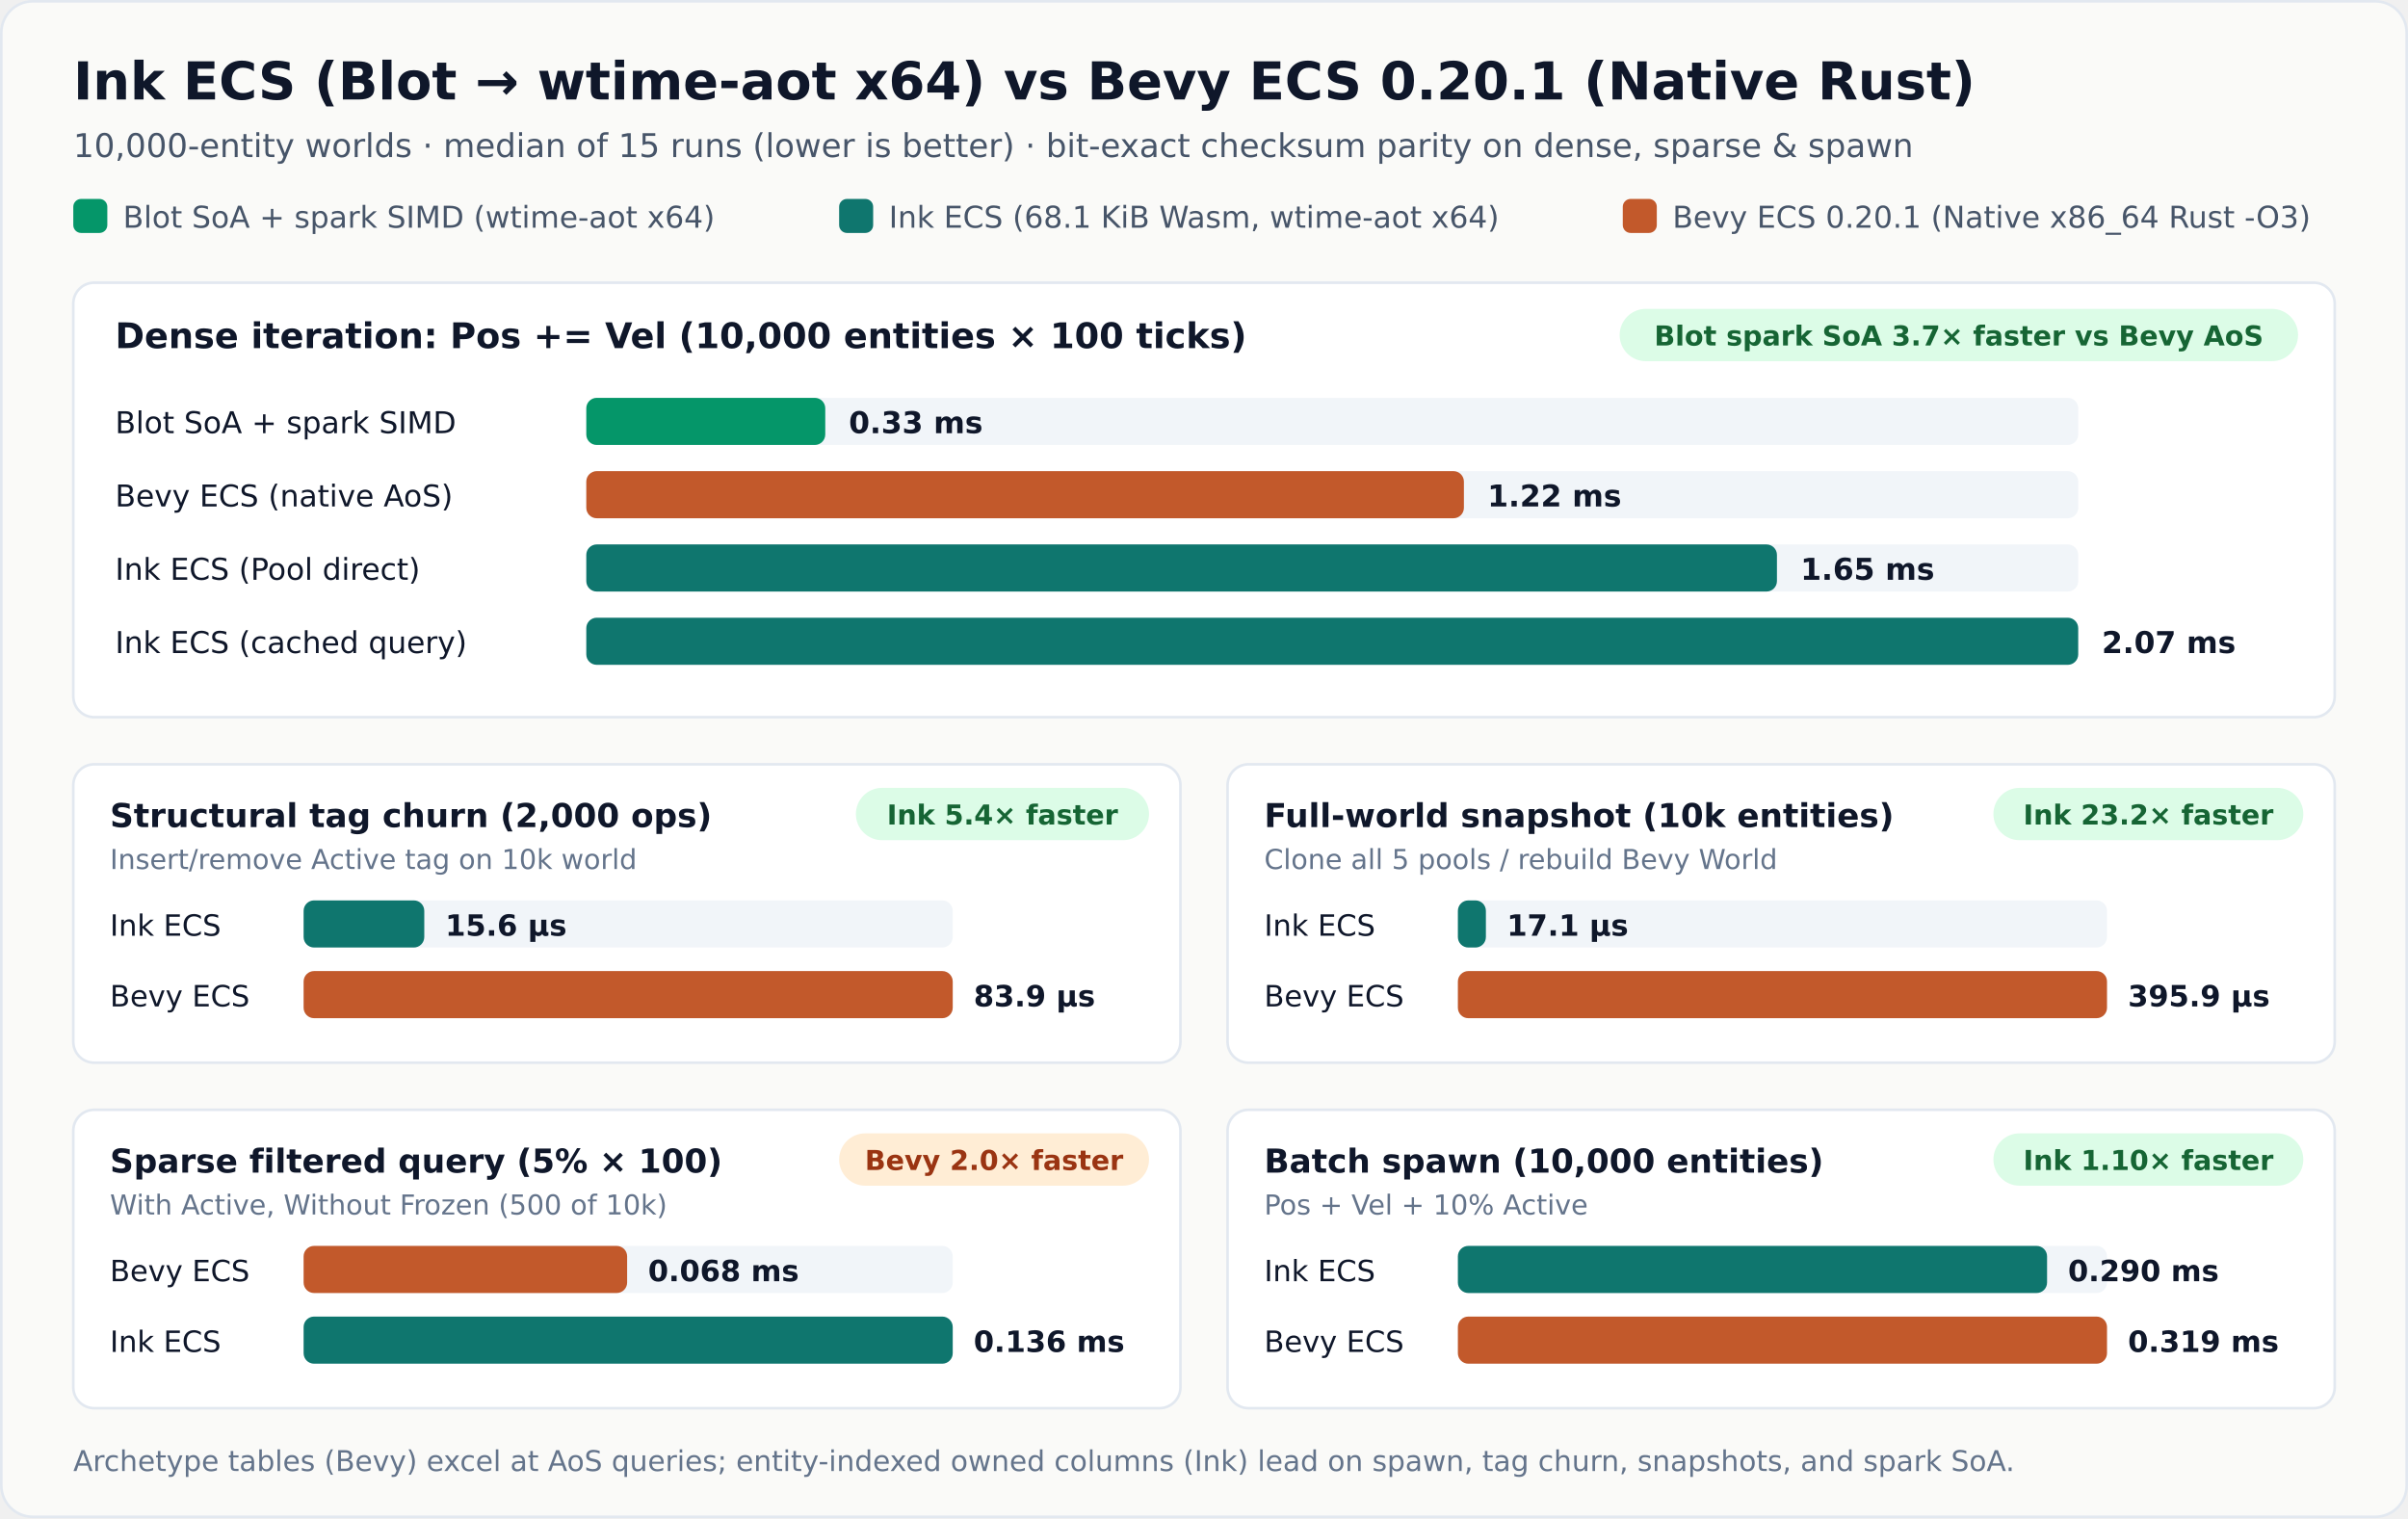
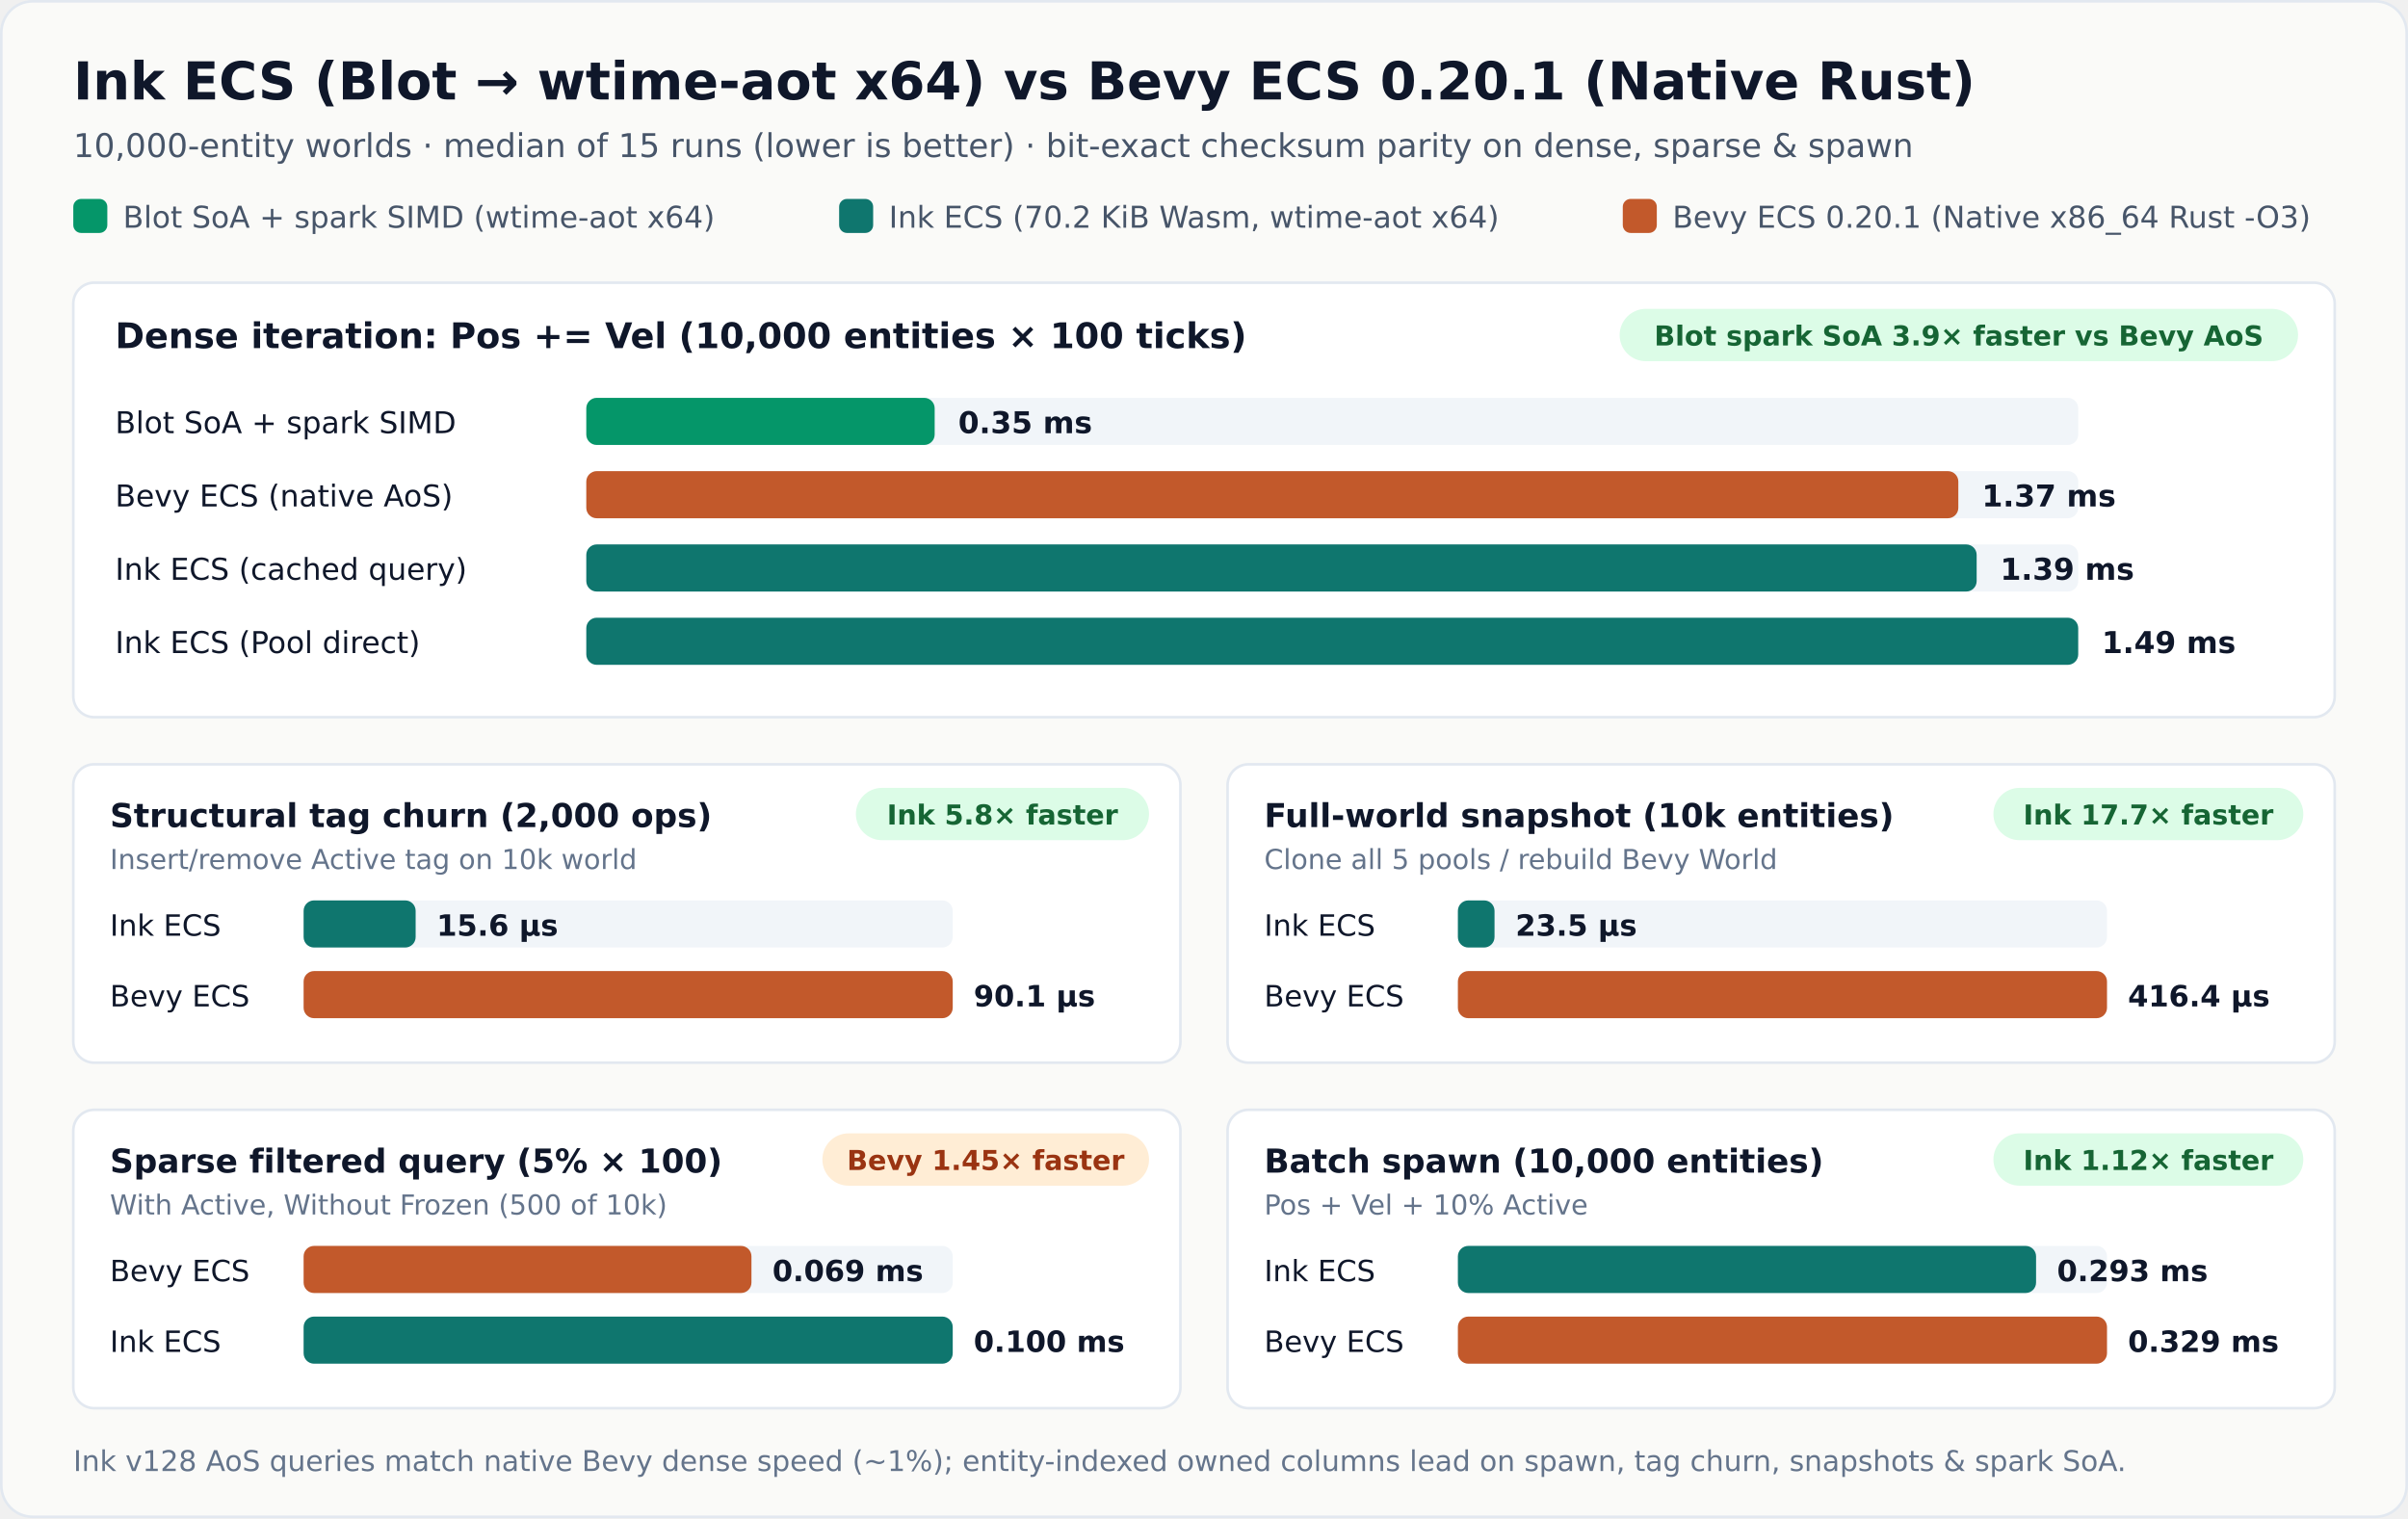
<svg xmlns="http://www.w3.org/2000/svg" width="920" height="580" viewBox="0 0 920 580" role="img" aria-label="Ink ECS vs Bevy ECS 0.20.1 performance comparison">
  <rect x="0.5" y="0.5" width="919" height="579" rx="12" fill="#fafaf8" stroke="#e2e8f0" />
  <text x="28.0" y="38.0" font-family="'DejaVu Sans', system-ui, -apple-system, 'Segoe UI', Helvetica, Arial, sans-serif" font-size="20" font-weight="700" fill="#0f172a" text-anchor="start">Ink ECS (Blot → wtime-aot x64) vs Bevy ECS 0.20.1 (Native Rust)</text>
  <text x="28.0" y="60.0" font-family="'DejaVu Sans', system-ui, -apple-system, 'Segoe UI', Helvetica, Arial, sans-serif" font-size="12.5" font-weight="400" fill="#475569" text-anchor="start">10,000-entity worlds · median of 15 runs (lower is better) · bit-exact checksum parity on dense, sparse &amp; spawn</text>
  <rect x="28.0" y="76.0" width="13" height="13" rx="3" fill="#059669" />
  <text x="47.0" y="87.0" font-family="'DejaVu Sans', system-ui, -apple-system, 'Segoe UI', Helvetica, Arial, sans-serif" font-size="11.5" font-weight="500" fill="#475569">Blot SoA + spark SIMD (wtime-aot x64)</text>
  <rect x="320.6" y="76.0" width="13" height="13" rx="3" fill="#0f766e" />
-   <text x="339.6" y="87.0" font-family="'DejaVu Sans', system-ui, -apple-system, 'Segoe UI', Helvetica, Arial, sans-serif" font-size="11.5" font-weight="500" fill="#475569">Ink ECS (68.1 KiB Wasm, wtime-aot x64)</text>
+   <text x="339.6" y="87.0" font-family="'DejaVu Sans', system-ui, -apple-system, 'Segoe UI', Helvetica, Arial, sans-serif" font-size="11.5" font-weight="500" fill="#475569">Ink ECS (70.2 KiB Wasm, wtime-aot x64)</text>
  <rect x="620.0" y="76.0" width="13" height="13" rx="3" fill="#c2592b" />
  <text x="639.0" y="87.0" font-family="'DejaVu Sans', system-ui, -apple-system, 'Segoe UI', Helvetica, Arial, sans-serif" font-size="11.5" font-weight="500" fill="#475569">Bevy ECS 0.20.1 (Native x86_64 Rust -O3)</text>
  <rect x="28" y="108" width="864" height="166" rx="8" fill="#ffffff" stroke="#e2e8f0" />
  <text x="44.0" y="133.0" font-family="'DejaVu Sans', system-ui, -apple-system, 'Segoe UI', Helvetica, Arial, sans-serif" font-size="13.5" font-weight="700" fill="#0f172a" text-anchor="start">Dense iteration: Pos += Vel (10,000 entities × 100 ticks)</text>
  <rect x="618.8" y="118.0" width="259.2" height="20.0" rx="10" fill="#dcfce7" />
-   <text x="748.4" y="132.0" font-family="'DejaVu Sans', system-ui, -apple-system, 'Segoe UI', Helvetica, Arial, sans-serif" font-size="10.5" font-weight="600" fill="#166534" text-anchor="middle">Blot spark SoA 3.7× faster vs Bevy AoS</text>
+   <text x="748.4" y="132.0" font-family="'DejaVu Sans', system-ui, -apple-system, 'Segoe UI', Helvetica, Arial, sans-serif" font-size="10.5" font-weight="600" fill="#166534" text-anchor="middle">Blot spark SoA 3.9× faster vs Bevy AoS</text>
  <text x="44.0" y="165.5" font-family="'DejaVu Sans', system-ui, -apple-system, 'Segoe UI', Helvetica, Arial, sans-serif" font-size="11.5" font-weight="500" fill="#0f172a" text-anchor="start">Blot SoA + spark SIMD</text>
  <rect x="224.0" y="152.0" width="570.0" height="18" rx="4" fill="#f1f5f9" />
-   <rect x="224.0" y="152.0" width="91.3" height="18" rx="4" fill="#059669" />
-   <text x="324.3" y="165.5" font-family="'DejaVu Sans', system-ui, -apple-system, 'Segoe UI', Helvetica, Arial, sans-serif" font-size="11.5" font-weight="600" fill="#0f172a" text-anchor="start">0.33 ms</text>
+   <rect x="224.0" y="152.0" width="133.1" height="18" rx="4" fill="#059669" />
+   <text x="366.1" y="165.5" font-family="'DejaVu Sans', system-ui, -apple-system, 'Segoe UI', Helvetica, Arial, sans-serif" font-size="11.5" font-weight="600" fill="#0f172a" text-anchor="start">0.35 ms</text>
  <text x="44.0" y="193.5" font-family="'DejaVu Sans', system-ui, -apple-system, 'Segoe UI', Helvetica, Arial, sans-serif" font-size="11.5" font-weight="500" fill="#0f172a" text-anchor="start">Bevy ECS (native AoS)</text>
  <rect x="224.0" y="180.0" width="570.0" height="18" rx="4" fill="#f1f5f9" />
-   <rect x="224.0" y="180.0" width="335.3" height="18" rx="4" fill="#c2592b" />
-   <text x="568.3" y="193.5" font-family="'DejaVu Sans', system-ui, -apple-system, 'Segoe UI', Helvetica, Arial, sans-serif" font-size="11.5" font-weight="600" fill="#0f172a" text-anchor="start">1.22 ms</text>
-   <text x="44.0" y="221.5" font-family="'DejaVu Sans', system-ui, -apple-system, 'Segoe UI', Helvetica, Arial, sans-serif" font-size="11.5" font-weight="500" fill="#0f172a" text-anchor="start">Ink ECS (Pool direct)</text>
+   <rect x="224.0" y="180.0" width="524.2" height="18" rx="4" fill="#c2592b" />
+   <text x="757.2" y="193.5" font-family="'DejaVu Sans', system-ui, -apple-system, 'Segoe UI', Helvetica, Arial, sans-serif" font-size="11.5" font-weight="600" fill="#0f172a" text-anchor="start">1.37 ms</text>
+   <text x="44.0" y="221.5" font-family="'DejaVu Sans', system-ui, -apple-system, 'Segoe UI', Helvetica, Arial, sans-serif" font-size="11.5" font-weight="500" fill="#0f172a" text-anchor="start">Ink ECS (cached query)</text>
  <rect x="224.0" y="208.0" width="570.0" height="18" rx="4" fill="#f1f5f9" />
-   <rect x="224.0" y="208.0" width="454.9" height="18" rx="4" fill="#0f766e" />
-   <text x="687.9" y="221.5" font-family="'DejaVu Sans', system-ui, -apple-system, 'Segoe UI', Helvetica, Arial, sans-serif" font-size="11.5" font-weight="600" fill="#0f172a" text-anchor="start">1.65 ms</text>
-   <text x="44.0" y="249.5" font-family="'DejaVu Sans', system-ui, -apple-system, 'Segoe UI', Helvetica, Arial, sans-serif" font-size="11.5" font-weight="500" fill="#0f172a" text-anchor="start">Ink ECS (cached query)</text>
+   <rect x="224.0" y="208.0" width="531.2" height="18" rx="4" fill="#0f766e" />
+   <text x="764.2" y="221.5" font-family="'DejaVu Sans', system-ui, -apple-system, 'Segoe UI', Helvetica, Arial, sans-serif" font-size="11.5" font-weight="600" fill="#0f172a" text-anchor="start">1.39 ms</text>
+   <text x="44.0" y="249.5" font-family="'DejaVu Sans', system-ui, -apple-system, 'Segoe UI', Helvetica, Arial, sans-serif" font-size="11.5" font-weight="500" fill="#0f172a" text-anchor="start">Ink ECS (Pool direct)</text>
  <rect x="224.0" y="236.0" width="570.0" height="18" rx="4" fill="#f1f5f9" />
  <rect x="224.0" y="236.0" width="570.0" height="18" rx="4" fill="#0f766e" />
-   <text x="803.0" y="249.5" font-family="'DejaVu Sans', system-ui, -apple-system, 'Segoe UI', Helvetica, Arial, sans-serif" font-size="11.5" font-weight="600" fill="#0f172a" text-anchor="start">2.07 ms</text>
+   <text x="803.0" y="249.5" font-family="'DejaVu Sans', system-ui, -apple-system, 'Segoe UI', Helvetica, Arial, sans-serif" font-size="11.5" font-weight="600" fill="#0f172a" text-anchor="start">1.49 ms</text>
  <rect x="28" y="292" width="423" height="114" rx="8" fill="#ffffff" stroke="#e2e8f0" />
  <text x="42.0" y="316.0" font-family="'DejaVu Sans', system-ui, -apple-system, 'Segoe UI', Helvetica, Arial, sans-serif" font-size="12.6" font-weight="700" fill="#0f172a" text-anchor="start">Structural tag churn (2,000 ops)</text>
  <text x="42.0" y="332.0" font-family="'DejaVu Sans', system-ui, -apple-system, 'Segoe UI', Helvetica, Arial, sans-serif" font-size="10.5" font-weight="400" fill="#64748b" text-anchor="start">Insert/remove Active tag on 10k world</text>
  <rect x="327.0" y="301.0" width="112.0" height="20.0" rx="10" fill="#dcfce7" />
-   <text x="383.0" y="315.0" font-family="'DejaVu Sans', system-ui, -apple-system, 'Segoe UI', Helvetica, Arial, sans-serif" font-size="10.5" font-weight="600" fill="#166534" text-anchor="middle">Ink 5.4× faster</text>
+   <text x="383.0" y="315.0" font-family="'DejaVu Sans', system-ui, -apple-system, 'Segoe UI', Helvetica, Arial, sans-serif" font-size="10.5" font-weight="600" fill="#166534" text-anchor="middle">Ink 5.8× faster</text>
  <text x="42.0" y="357.5" font-family="'DejaVu Sans', system-ui, -apple-system, 'Segoe UI', Helvetica, Arial, sans-serif" font-size="11.2" font-weight="500" fill="#0f172a" text-anchor="start">Ink ECS</text>
  <rect x="116.0" y="344.0" width="248.0" height="18" rx="4" fill="#f1f5f9" />
-   <rect x="116.0" y="344.0" width="46.1" height="18" rx="4" fill="#0f766e" />
-   <text x="170.1" y="357.5" font-family="'DejaVu Sans', system-ui, -apple-system, 'Segoe UI', Helvetica, Arial, sans-serif" font-size="11.2" font-weight="600" fill="#0f172a" text-anchor="start">15.6 µs</text>
+   <rect x="116.0" y="344.0" width="42.8" height="18" rx="4" fill="#0f766e" />
+   <text x="166.8" y="357.5" font-family="'DejaVu Sans', system-ui, -apple-system, 'Segoe UI', Helvetica, Arial, sans-serif" font-size="11.2" font-weight="600" fill="#0f172a" text-anchor="start">15.6 µs</text>
  <text x="42.0" y="384.5" font-family="'DejaVu Sans', system-ui, -apple-system, 'Segoe UI', Helvetica, Arial, sans-serif" font-size="11.2" font-weight="500" fill="#0f172a" text-anchor="start">Bevy ECS</text>
  <rect x="116.0" y="371.0" width="248.0" height="18" rx="4" fill="#f1f5f9" />
  <rect x="116.0" y="371.0" width="248.0" height="18" rx="4" fill="#c2592b" />
-   <text x="372.0" y="384.5" font-family="'DejaVu Sans', system-ui, -apple-system, 'Segoe UI', Helvetica, Arial, sans-serif" font-size="11.2" font-weight="600" fill="#0f172a" text-anchor="start">83.9 µs</text>
+   <text x="372.0" y="384.5" font-family="'DejaVu Sans', system-ui, -apple-system, 'Segoe UI', Helvetica, Arial, sans-serif" font-size="11.2" font-weight="600" fill="#0f172a" text-anchor="start">90.1 µs</text>
  <rect x="469" y="292" width="423" height="114" rx="8" fill="#ffffff" stroke="#e2e8f0" />
  <text x="483.0" y="316.0" font-family="'DejaVu Sans', system-ui, -apple-system, 'Segoe UI', Helvetica, Arial, sans-serif" font-size="12.6" font-weight="700" fill="#0f172a" text-anchor="start">Full-world snapshot (10k entities)</text>
  <text x="483.0" y="332.0" font-family="'DejaVu Sans', system-ui, -apple-system, 'Segoe UI', Helvetica, Arial, sans-serif" font-size="10.5" font-weight="400" fill="#64748b" text-anchor="start">Clone all 5 pools / rebuild Bevy World</text>
  <rect x="761.6" y="301.0" width="118.4" height="20.0" rx="10" fill="#dcfce7" />
-   <text x="820.8" y="315.0" font-family="'DejaVu Sans', system-ui, -apple-system, 'Segoe UI', Helvetica, Arial, sans-serif" font-size="10.5" font-weight="600" fill="#166534" text-anchor="middle">Ink 23.2× faster</text>
+   <text x="820.8" y="315.0" font-family="'DejaVu Sans', system-ui, -apple-system, 'Segoe UI', Helvetica, Arial, sans-serif" font-size="10.5" font-weight="600" fill="#166534" text-anchor="middle">Ink 17.7× faster</text>
  <text x="483.0" y="357.5" font-family="'DejaVu Sans', system-ui, -apple-system, 'Segoe UI', Helvetica, Arial, sans-serif" font-size="11.2" font-weight="500" fill="#0f172a" text-anchor="start">Ink ECS</text>
  <rect x="557.0" y="344.0" width="248.0" height="18" rx="4" fill="#f1f5f9" />
-   <rect x="557.0" y="344.0" width="10.7" height="18" rx="4" fill="#0f766e" />
-   <text x="575.7" y="357.5" font-family="'DejaVu Sans', system-ui, -apple-system, 'Segoe UI', Helvetica, Arial, sans-serif" font-size="11.2" font-weight="600" fill="#0f172a" text-anchor="start">17.1 µs</text>
+   <rect x="557.0" y="344.0" width="14.0" height="18" rx="4" fill="#0f766e" />
+   <text x="579.0" y="357.5" font-family="'DejaVu Sans', system-ui, -apple-system, 'Segoe UI', Helvetica, Arial, sans-serif" font-size="11.2" font-weight="600" fill="#0f172a" text-anchor="start">23.5 µs</text>
  <text x="483.0" y="384.5" font-family="'DejaVu Sans', system-ui, -apple-system, 'Segoe UI', Helvetica, Arial, sans-serif" font-size="11.2" font-weight="500" fill="#0f172a" text-anchor="start">Bevy ECS</text>
  <rect x="557.0" y="371.0" width="248.0" height="18" rx="4" fill="#f1f5f9" />
  <rect x="557.0" y="371.0" width="248.0" height="18" rx="4" fill="#c2592b" />
-   <text x="813.0" y="384.5" font-family="'DejaVu Sans', system-ui, -apple-system, 'Segoe UI', Helvetica, Arial, sans-serif" font-size="11.2" font-weight="600" fill="#0f172a" text-anchor="start">395.9 µs</text>
+   <text x="813.0" y="384.5" font-family="'DejaVu Sans', system-ui, -apple-system, 'Segoe UI', Helvetica, Arial, sans-serif" font-size="11.2" font-weight="600" fill="#0f172a" text-anchor="start">416.4 µs</text>
  <rect x="28" y="424" width="423" height="114" rx="8" fill="#ffffff" stroke="#e2e8f0" />
  <text x="42.0" y="448.0" font-family="'DejaVu Sans', system-ui, -apple-system, 'Segoe UI', Helvetica, Arial, sans-serif" font-size="12.6" font-weight="700" fill="#0f172a" text-anchor="start">Sparse filtered query (5% × 100)</text>
  <text x="42.0" y="464.0" font-family="'DejaVu Sans', system-ui, -apple-system, 'Segoe UI', Helvetica, Arial, sans-serif" font-size="10.5" font-weight="400" fill="#64748b" text-anchor="start">With Active, Without Frozen (500 of 10k)</text>
-   <rect x="320.6" y="433.0" width="118.4" height="20.0" rx="10" fill="#ffedd5" />
-   <text x="379.8" y="447.0" font-family="'DejaVu Sans', system-ui, -apple-system, 'Segoe UI', Helvetica, Arial, sans-serif" font-size="10.5" font-weight="600" fill="#9a3412" text-anchor="middle">Bevy 2.0× faster</text>
+   <rect x="314.2" y="433.0" width="124.8" height="20.0" rx="10" fill="#ffedd5" />
+   <text x="376.6" y="447.0" font-family="'DejaVu Sans', system-ui, -apple-system, 'Segoe UI', Helvetica, Arial, sans-serif" font-size="10.5" font-weight="600" fill="#9a3412" text-anchor="middle">Bevy 1.45× faster</text>
  <text x="42.0" y="489.5" font-family="'DejaVu Sans', system-ui, -apple-system, 'Segoe UI', Helvetica, Arial, sans-serif" font-size="11.2" font-weight="500" fill="#0f172a" text-anchor="start">Bevy ECS</text>
  <rect x="116.0" y="476.0" width="248.0" height="18" rx="4" fill="#f1f5f9" />
-   <rect x="116.0" y="476.0" width="123.6" height="18" rx="4" fill="#c2592b" />
-   <text x="247.6" y="489.5" font-family="'DejaVu Sans', system-ui, -apple-system, 'Segoe UI', Helvetica, Arial, sans-serif" font-size="11.2" font-weight="600" fill="#0f172a" text-anchor="start">0.068 ms</text>
+   <rect x="116.0" y="476.0" width="171.1" height="18" rx="4" fill="#c2592b" />
+   <text x="295.1" y="489.5" font-family="'DejaVu Sans', system-ui, -apple-system, 'Segoe UI', Helvetica, Arial, sans-serif" font-size="11.2" font-weight="600" fill="#0f172a" text-anchor="start">0.069 ms</text>
  <text x="42.0" y="516.5" font-family="'DejaVu Sans', system-ui, -apple-system, 'Segoe UI', Helvetica, Arial, sans-serif" font-size="11.2" font-weight="500" fill="#0f172a" text-anchor="start">Ink ECS</text>
  <rect x="116.0" y="503.0" width="248.0" height="18" rx="4" fill="#f1f5f9" />
  <rect x="116.0" y="503.0" width="248.0" height="18" rx="4" fill="#0f766e" />
-   <text x="372.0" y="516.5" font-family="'DejaVu Sans', system-ui, -apple-system, 'Segoe UI', Helvetica, Arial, sans-serif" font-size="11.2" font-weight="600" fill="#0f172a" text-anchor="start">0.136 ms</text>
+   <text x="372.0" y="516.5" font-family="'DejaVu Sans', system-ui, -apple-system, 'Segoe UI', Helvetica, Arial, sans-serif" font-size="11.2" font-weight="600" fill="#0f172a" text-anchor="start">0.100 ms</text>
  <rect x="469" y="424" width="423" height="114" rx="8" fill="#ffffff" stroke="#e2e8f0" />
  <text x="483.0" y="448.0" font-family="'DejaVu Sans', system-ui, -apple-system, 'Segoe UI', Helvetica, Arial, sans-serif" font-size="12.6" font-weight="700" fill="#0f172a" text-anchor="start">Batch spawn (10,000 entities)</text>
  <text x="483.0" y="464.0" font-family="'DejaVu Sans', system-ui, -apple-system, 'Segoe UI', Helvetica, Arial, sans-serif" font-size="10.5" font-weight="400" fill="#64748b" text-anchor="start">Pos + Vel + 10% Active</text>
  <rect x="761.6" y="433.0" width="118.4" height="20.0" rx="10" fill="#dcfce7" />
-   <text x="820.8" y="447.0" font-family="'DejaVu Sans', system-ui, -apple-system, 'Segoe UI', Helvetica, Arial, sans-serif" font-size="10.5" font-weight="600" fill="#166534" text-anchor="middle">Ink 1.10× faster</text>
+   <text x="820.8" y="447.0" font-family="'DejaVu Sans', system-ui, -apple-system, 'Segoe UI', Helvetica, Arial, sans-serif" font-size="10.5" font-weight="600" fill="#166534" text-anchor="middle">Ink 1.12× faster</text>
  <text x="483.0" y="489.5" font-family="'DejaVu Sans', system-ui, -apple-system, 'Segoe UI', Helvetica, Arial, sans-serif" font-size="11.2" font-weight="500" fill="#0f172a" text-anchor="start">Ink ECS</text>
  <rect x="557.0" y="476.0" width="248.0" height="18" rx="4" fill="#f1f5f9" />
-   <rect x="557.0" y="476.0" width="225.1" height="18" rx="4" fill="#0f766e" />
-   <text x="790.1" y="489.5" font-family="'DejaVu Sans', system-ui, -apple-system, 'Segoe UI', Helvetica, Arial, sans-serif" font-size="11.2" font-weight="600" fill="#0f172a" text-anchor="start">0.290 ms</text>
+   <rect x="557.0" y="476.0" width="220.9" height="18" rx="4" fill="#0f766e" />
+   <text x="785.9" y="489.5" font-family="'DejaVu Sans', system-ui, -apple-system, 'Segoe UI', Helvetica, Arial, sans-serif" font-size="11.2" font-weight="600" fill="#0f172a" text-anchor="start">0.293 ms</text>
  <text x="483.0" y="516.5" font-family="'DejaVu Sans', system-ui, -apple-system, 'Segoe UI', Helvetica, Arial, sans-serif" font-size="11.2" font-weight="500" fill="#0f172a" text-anchor="start">Bevy ECS</text>
  <rect x="557.0" y="503.0" width="248.0" height="18" rx="4" fill="#f1f5f9" />
  <rect x="557.0" y="503.0" width="248.0" height="18" rx="4" fill="#c2592b" />
-   <text x="813.0" y="516.5" font-family="'DejaVu Sans', system-ui, -apple-system, 'Segoe UI', Helvetica, Arial, sans-serif" font-size="11.2" font-weight="600" fill="#0f172a" text-anchor="start">0.319 ms</text>
-   <text x="28.0" y="562.0" font-family="'DejaVu Sans', system-ui, -apple-system, 'Segoe UI', Helvetica, Arial, sans-serif" font-size="10.9" font-weight="400" fill="#64748b" text-anchor="start">Archetype tables (Bevy) excel at AoS queries; entity-indexed owned columns (Ink) lead on spawn, tag churn, snapshots, and spark SoA.</text>
+   <text x="813.0" y="516.5" font-family="'DejaVu Sans', system-ui, -apple-system, 'Segoe UI', Helvetica, Arial, sans-serif" font-size="11.2" font-weight="600" fill="#0f172a" text-anchor="start">0.329 ms</text>
+   <text x="28.0" y="562.0" font-family="'DejaVu Sans', system-ui, -apple-system, 'Segoe UI', Helvetica, Arial, sans-serif" font-size="10.9" font-weight="400" fill="#64748b" text-anchor="start">Ink v128 AoS queries match native Bevy dense speed (~1%); entity-indexed owned columns lead on spawn, tag churn, snapshots &amp; spark SoA.</text>
</svg>
